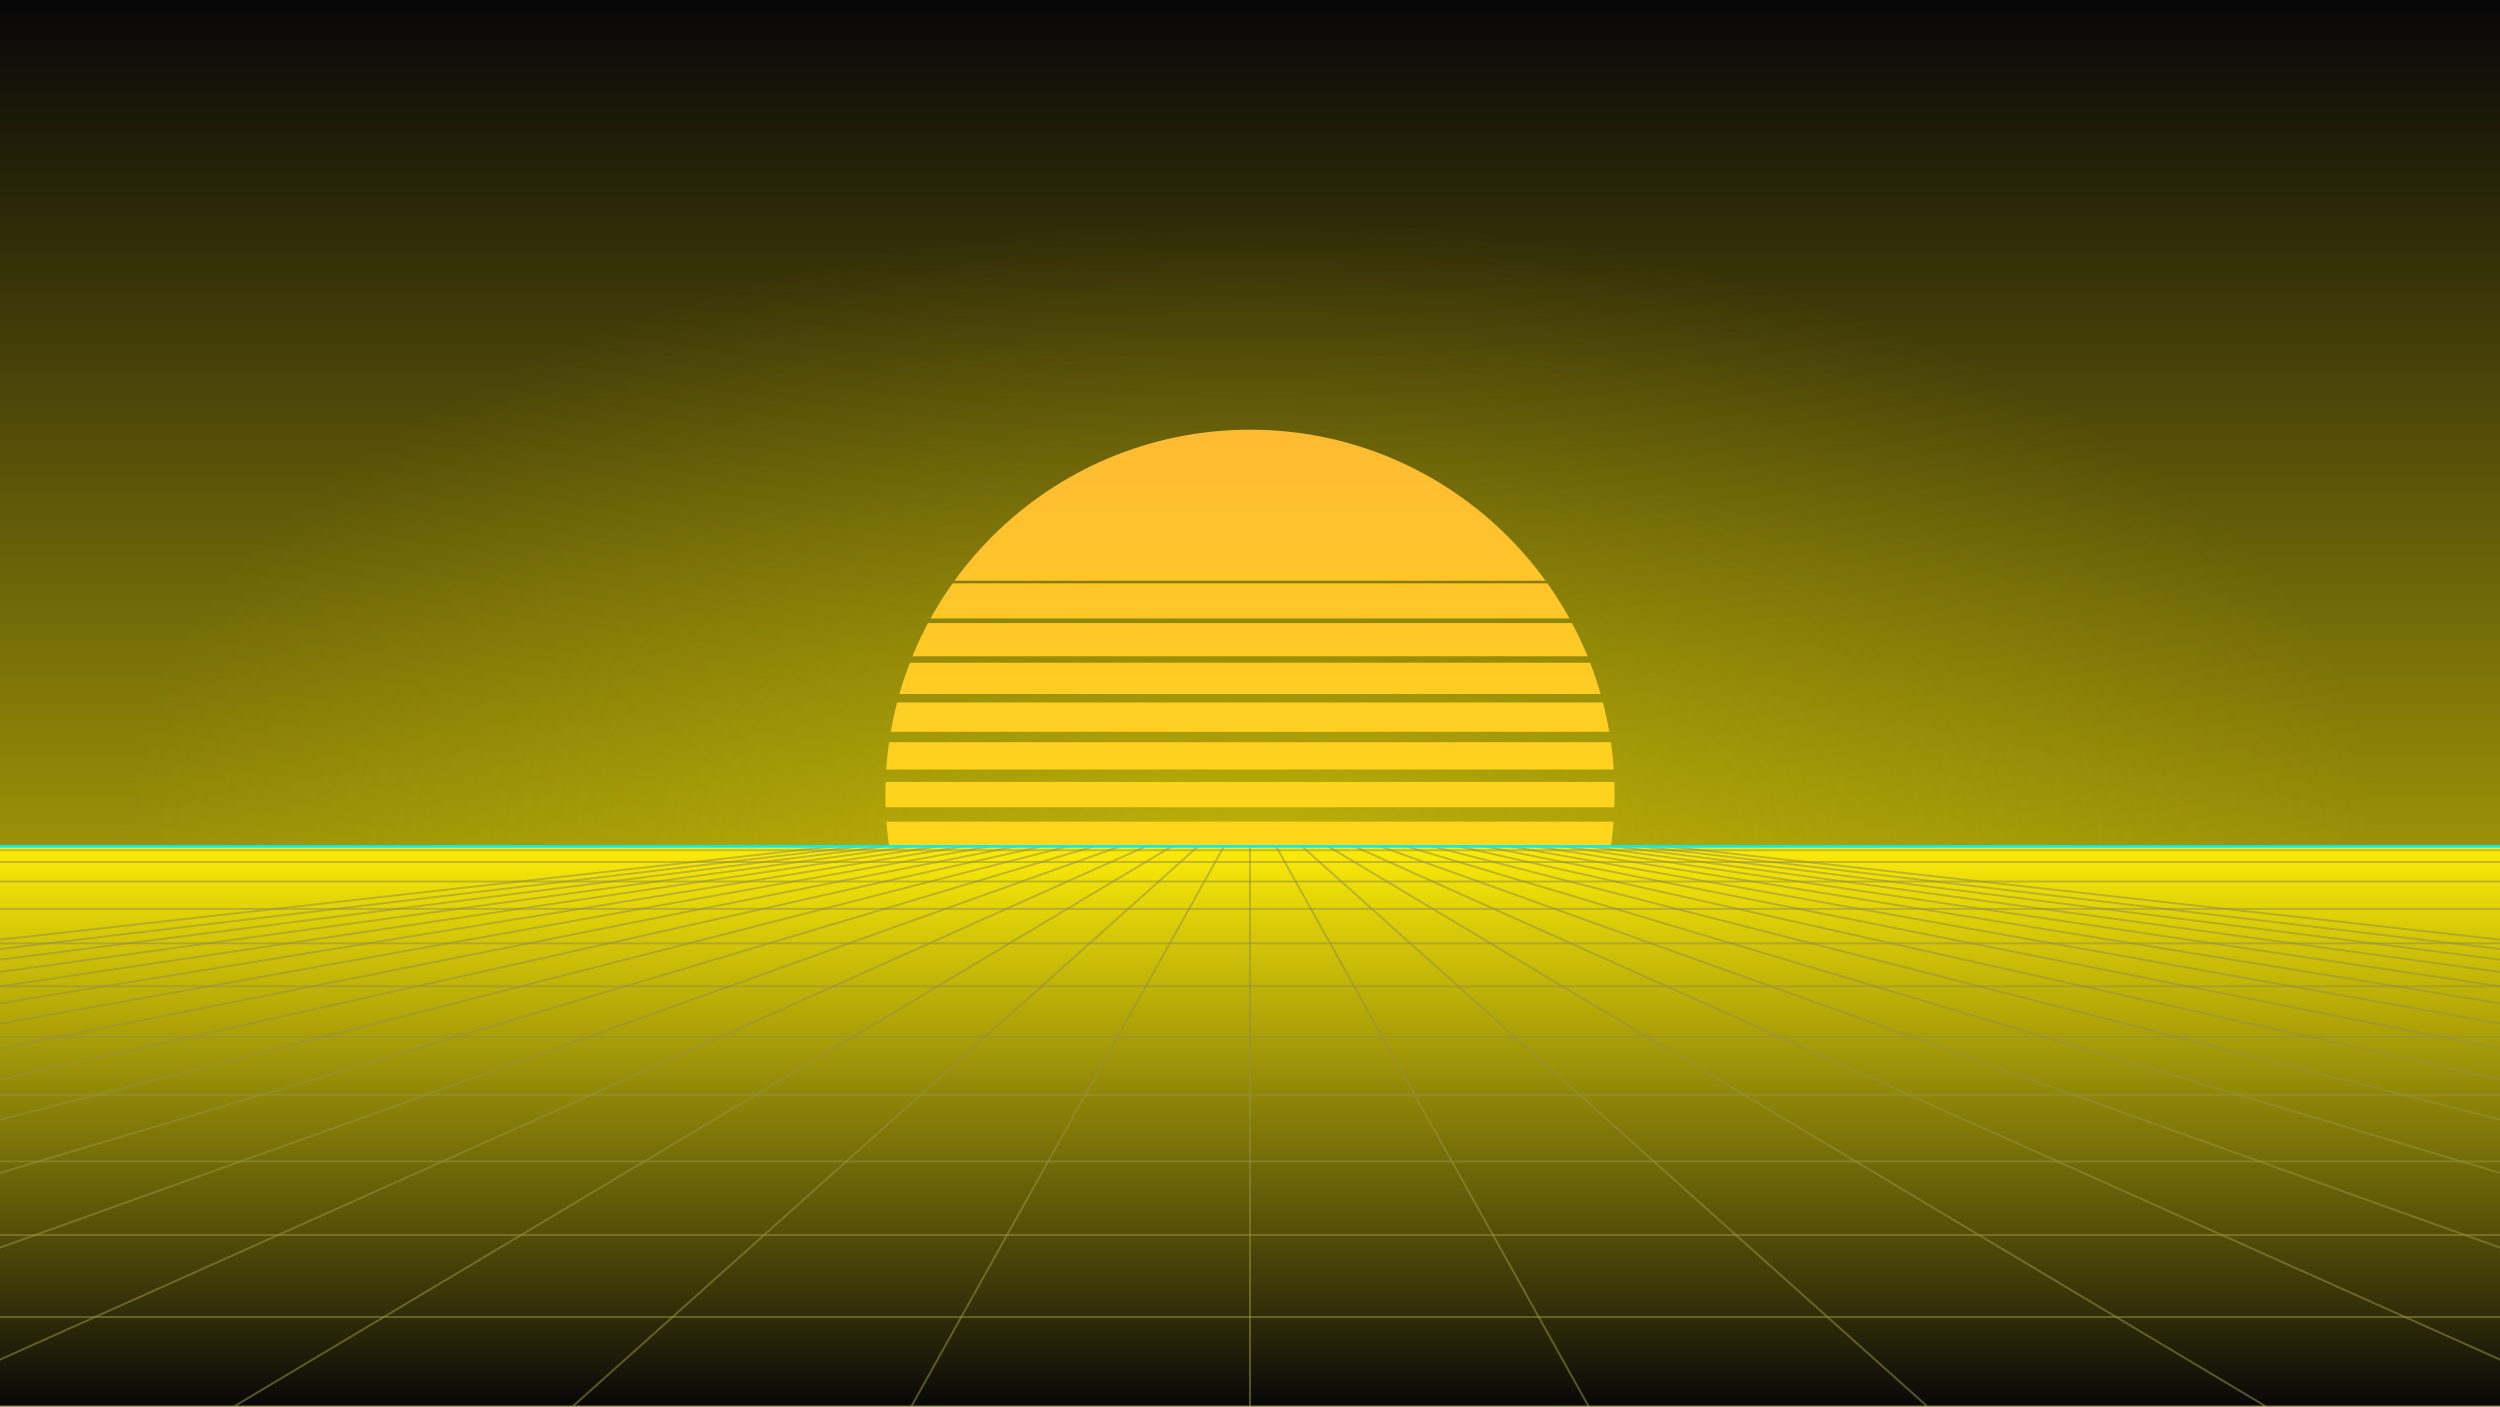
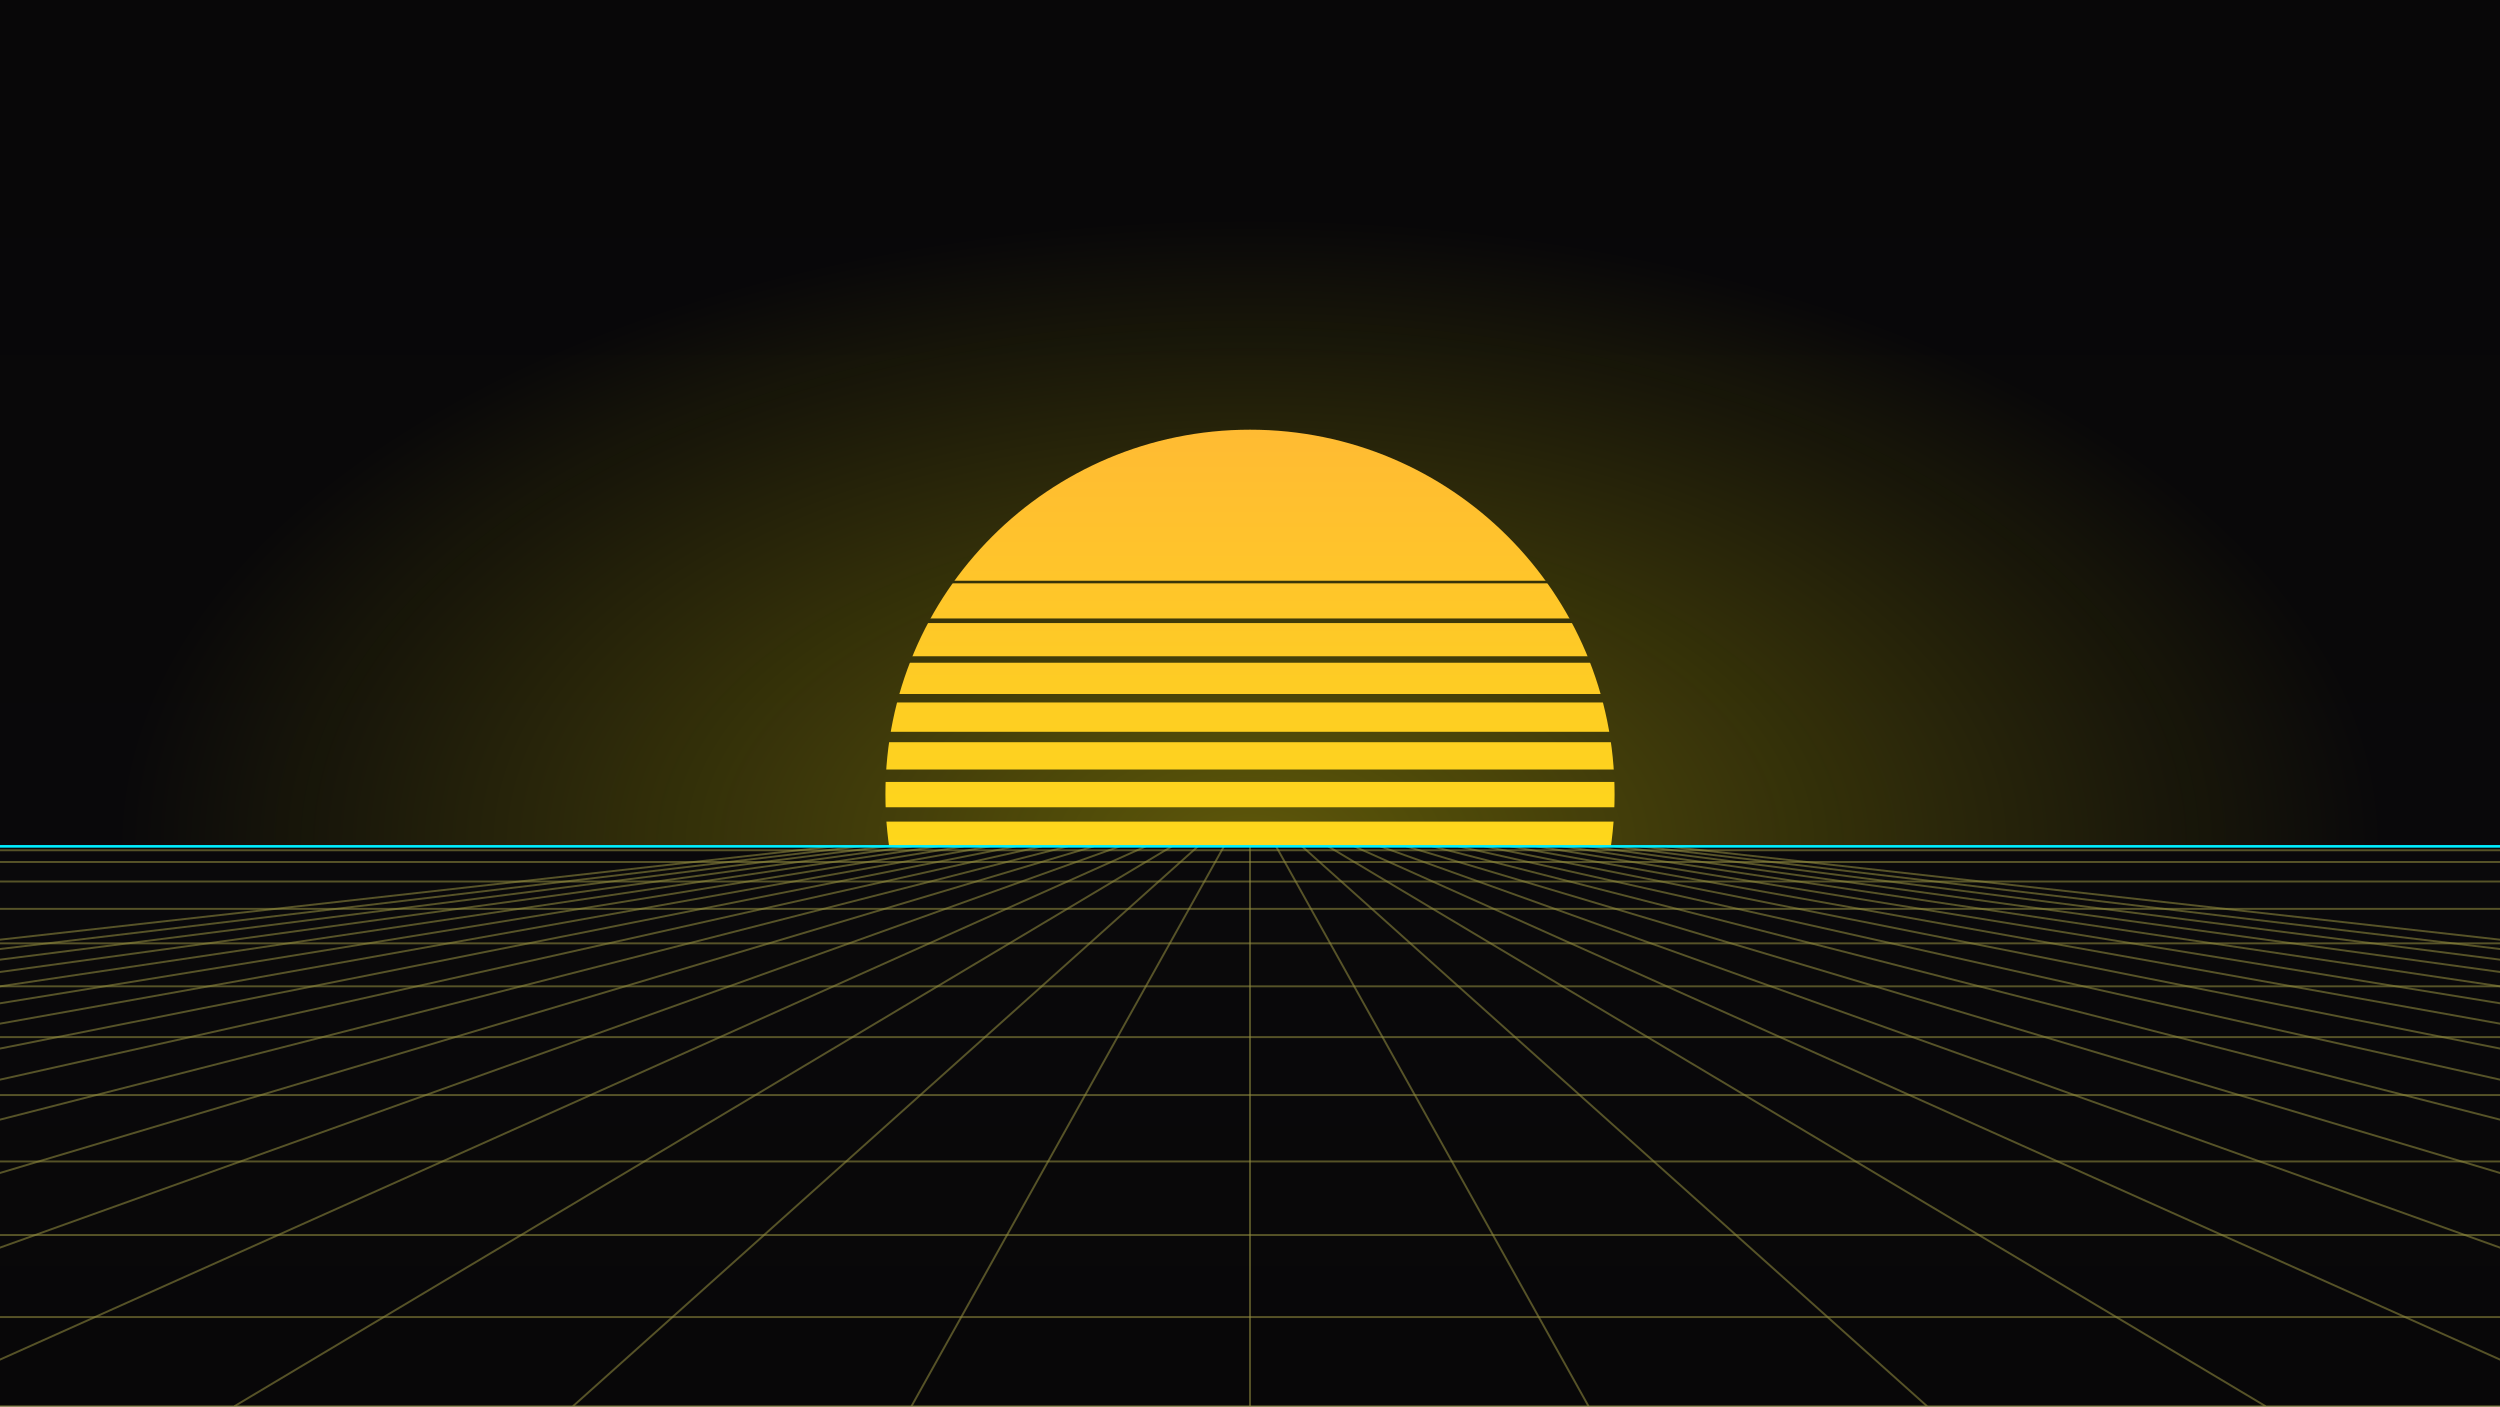
<svg xmlns="http://www.w3.org/2000/svg" width="3840" height="2160" viewBox="0 0 3840 2160">
  <defs>
    <linearGradient id="sky" x1="0" y1="0" x2="0" y2="1">
      <stop offset="0" stop-color="#080708" />
-       <stop offset="1" stop-color="#FDEC08" />
+       <stop offset="1" stop-color="#0A090B" />
    </linearGradient>
    <linearGradient id="sun" x1="0" y1="0" x2="0" y2="1">
      <stop offset="0" stop-color="#FFBB33" />
      <stop offset="1" stop-color="#FDEC08" />
    </linearGradient>
    <linearGradient id="floor" x1="0" y1="0" x2="0" y2="1">
-       <stop offset="0" stop-color="#FDEC08" />
+       <stop offset="0" stop-color="#0A090B" />
      <stop offset="1" stop-color="#080708" />
    </linearGradient>
    <radialGradient id="glow" cx="0.5" cy="0.602" r="0.45">
      <stop offset="0" stop-color="#FDEC08" stop-opacity="0.35" />
      <stop offset="1" stop-color="#FDEC08" stop-opacity="0" />
    </radialGradient>
    <mask id="cut">
      <rect width="3840" height="2160" fill="white" />
      <rect x="0" y="1240" width="3840" height="22" fill="black" />
      <rect x="0" y="1182" width="3840" height="19" fill="black" />
      <rect x="0" y="1124" width="3840" height="16" fill="black" />
      <rect x="0" y="1066" width="3840" height="13" fill="black" />
      <rect x="0" y="1008" width="3840" height="10" fill="black" />
      <rect x="0" y="950" width="3840" height="7" fill="black" />
      <rect x="0" y="892" width="3840" height="4" fill="black" />
    </mask>
    <clipPath id="above">
      <rect width="3840" height="1300" />
    </clipPath>
  </defs>
  <rect width="3840" height="2160" fill="url(#sky)" />
  <rect width="3840" height="2160" fill="url(#glow)" />
  <circle cx="1920" cy="1220" r="560" fill="url(#sun)" mask="url(#cut)" clip-path="url(#above)" />
  <rect x="0" y="1300" width="3840" height="860" fill="url(#floor)" />
  <g stroke="#969040" stroke-width="3" stroke-opacity="0.55">
    <line x1="0" y1="1306" x2="3840" y2="1306" />
    <line x1="0" y1="1324" x2="3840" y2="1324" />
    <line x1="0" y1="1354" x2="3840" y2="1354" />
    <line x1="0" y1="1396" x2="3840" y2="1396" />
    <line x1="0" y1="1449" x2="3840" y2="1449" />
    <line x1="0" y1="1515" x2="3840" y2="1515" />
    <line x1="0" y1="1593" x2="3840" y2="1593" />
    <line x1="0" y1="1682" x2="3840" y2="1682" />
    <line x1="0" y1="1784" x2="3840" y2="1784" />
    <line x1="0" y1="1897" x2="3840" y2="1897" />
    <line x1="0" y1="2023" x2="3840" y2="2023" />
    <line x1="0" y1="2160" x2="3840" y2="2160" />
    <line x1="1280" y1="1300" x2="-6400" y2="2160" />
    <line x1="1320" y1="1300" x2="-5880" y2="2160" />
    <line x1="1360" y1="1300" x2="-5360" y2="2160" />
    <line x1="1400" y1="1300" x2="-4840" y2="2160" />
    <line x1="1440" y1="1300" x2="-4320" y2="2160" />
    <line x1="1480" y1="1300" x2="-3800" y2="2160" />
    <line x1="1520" y1="1300" x2="-3280" y2="2160" />
    <line x1="1560" y1="1300" x2="-2760" y2="2160" />
    <line x1="1600" y1="1300" x2="-2240" y2="2160" />
    <line x1="1640" y1="1300" x2="-1720" y2="2160" />
    <line x1="1680" y1="1300" x2="-1200" y2="2160" />
    <line x1="1720" y1="1300" x2="-680" y2="2160" />
    <line x1="1760" y1="1300" x2="-160" y2="2160" />
    <line x1="1800" y1="1300" x2="360" y2="2160" />
    <line x1="1840" y1="1300" x2="880" y2="2160" />
    <line x1="1880" y1="1300" x2="1400" y2="2160" />
    <line x1="1920" y1="1300" x2="1920" y2="2160" />
    <line x1="1960" y1="1300" x2="2440" y2="2160" />
    <line x1="2000" y1="1300" x2="2960" y2="2160" />
    <line x1="2040" y1="1300" x2="3480" y2="2160" />
    <line x1="2080" y1="1300" x2="4000" y2="2160" />
    <line x1="2120" y1="1300" x2="4520" y2="2160" />
    <line x1="2160" y1="1300" x2="5040" y2="2160" />
    <line x1="2200" y1="1300" x2="5560" y2="2160" />
    <line x1="2240" y1="1300" x2="6080" y2="2160" />
    <line x1="2280" y1="1300" x2="6600" y2="2160" />
    <line x1="2320" y1="1300" x2="7120" y2="2160" />
    <line x1="2360" y1="1300" x2="7640" y2="2160" />
    <line x1="2400" y1="1300" x2="8160" y2="2160" />
    <line x1="2440" y1="1300" x2="8680" y2="2160" />
    <line x1="2480" y1="1300" x2="9200" y2="2160" />
    <line x1="2520" y1="1300" x2="9720" y2="2160" />
    <line x1="2560" y1="1300" x2="10240" y2="2160" />
  </g>
  <line x1="0" y1="1300" x2="3840" y2="1300" stroke="#00EEFF" stroke-width="4" />
</svg>
